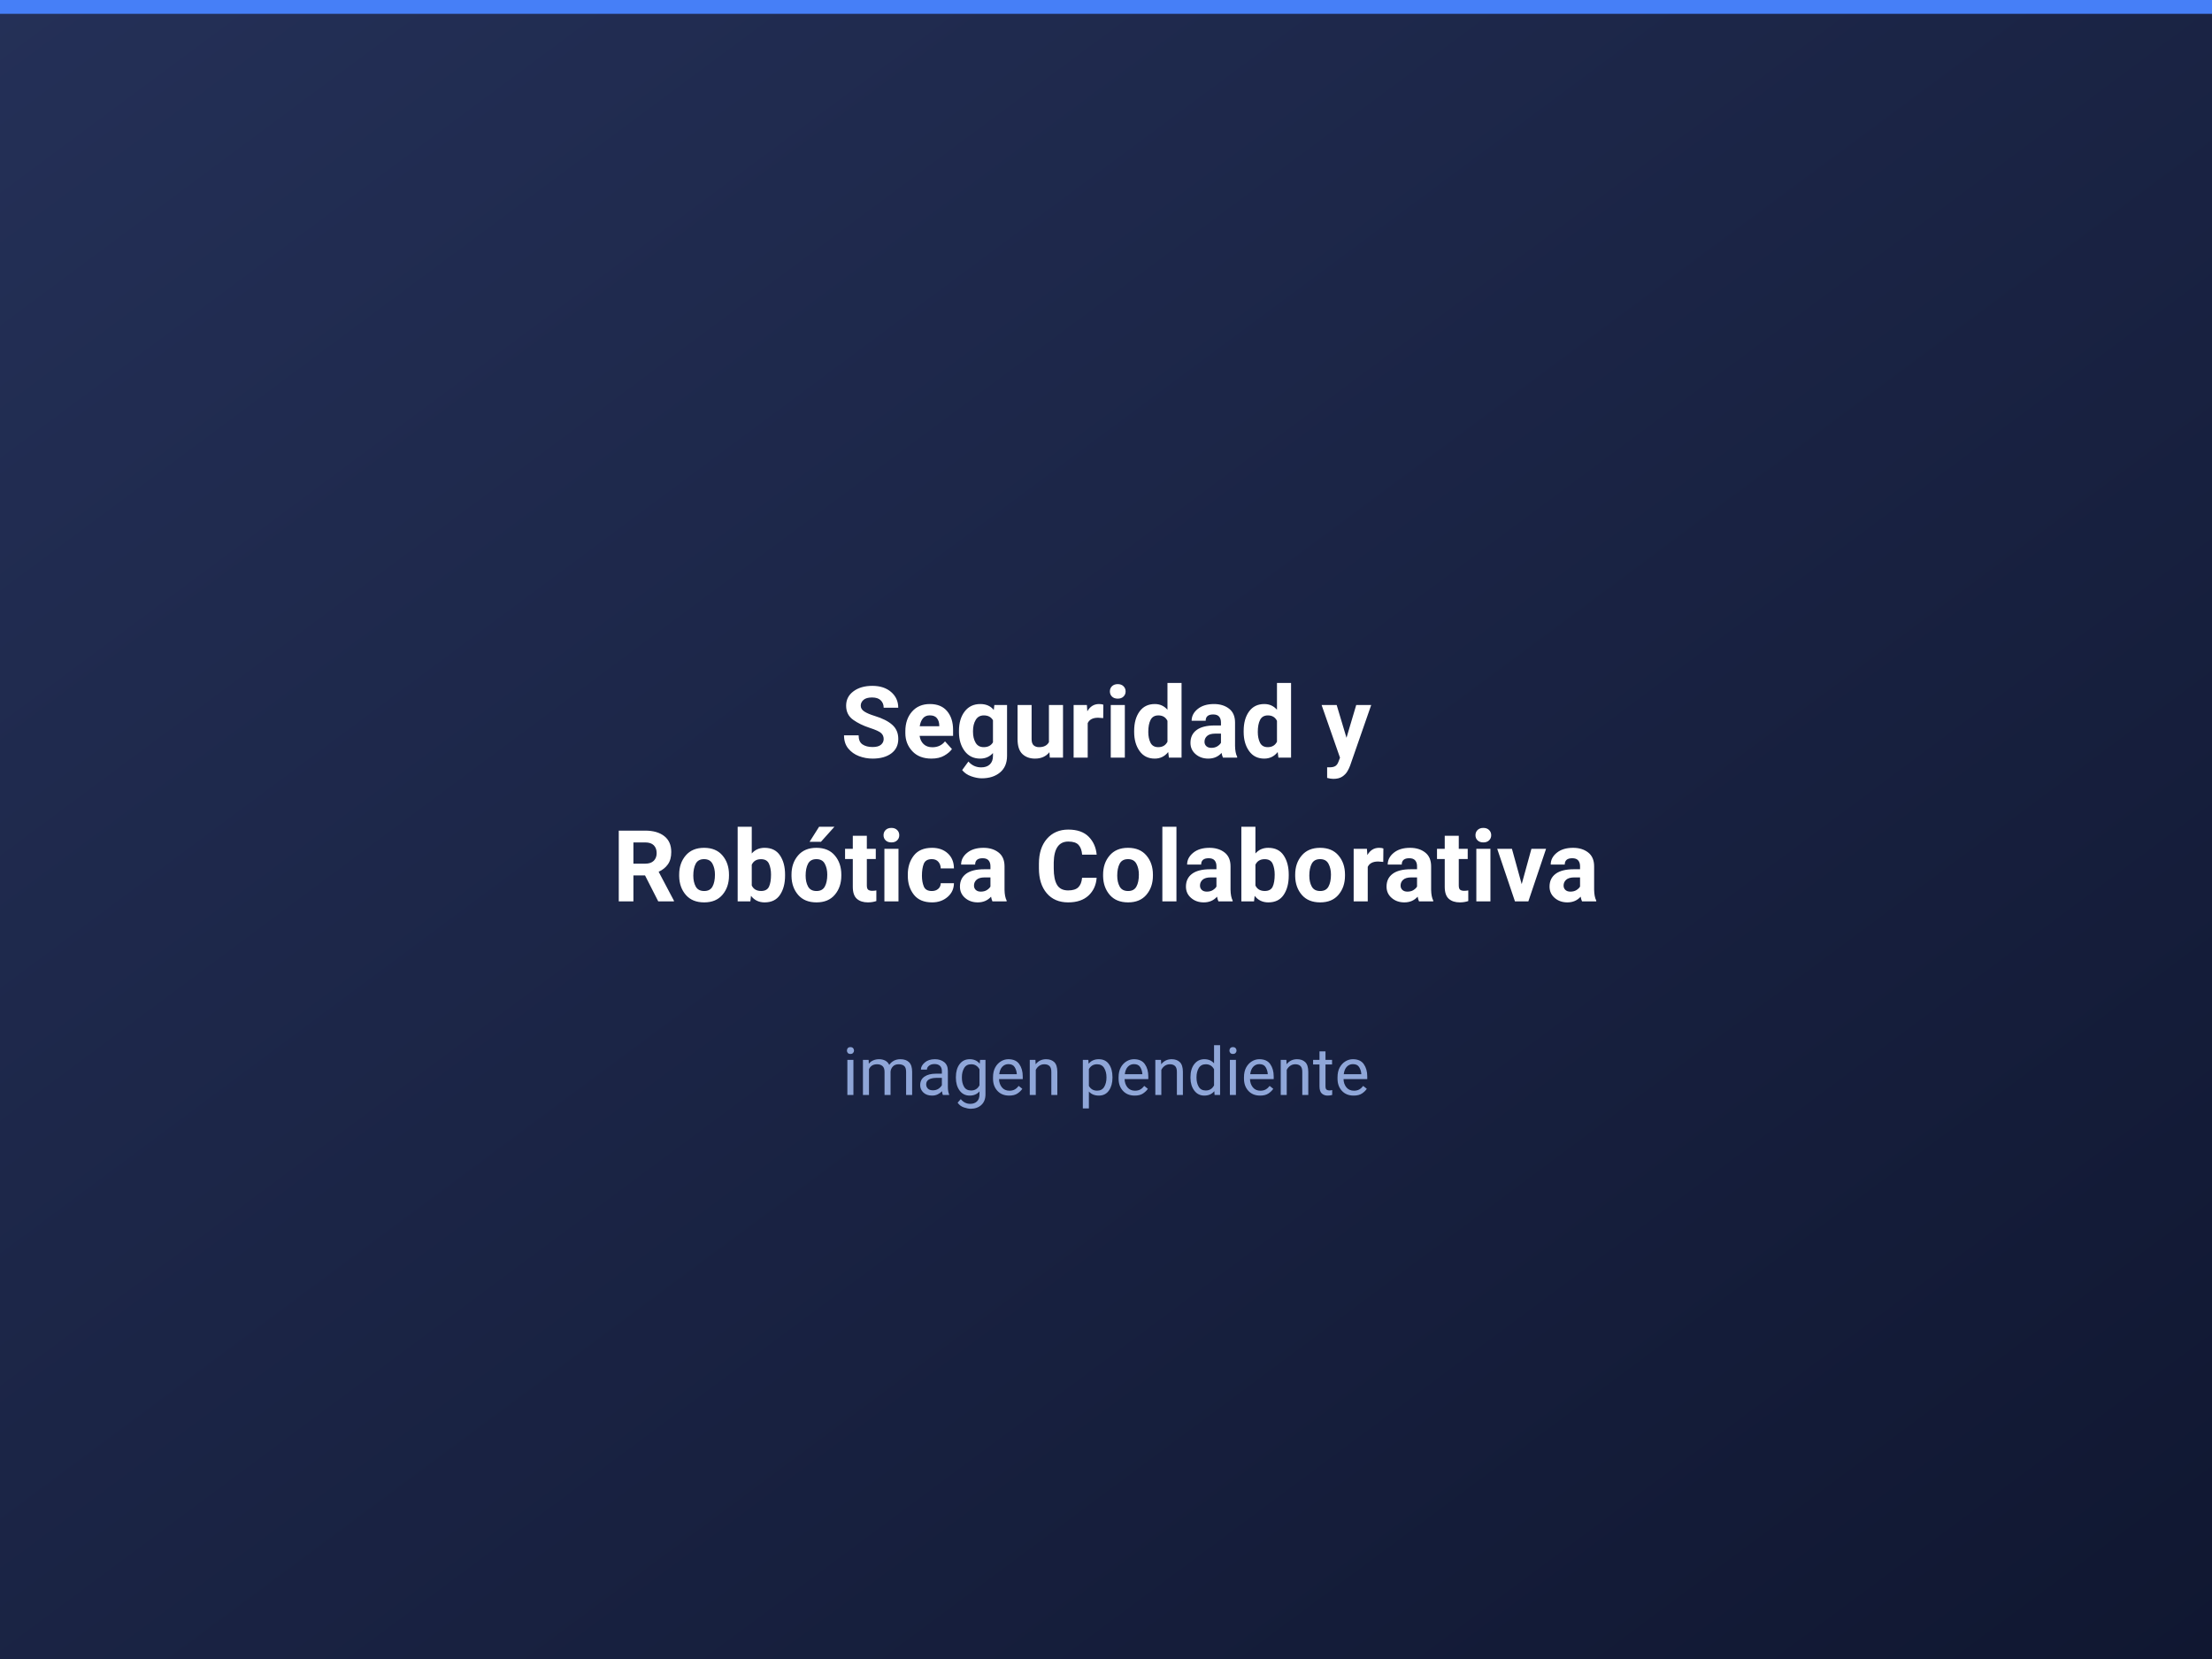
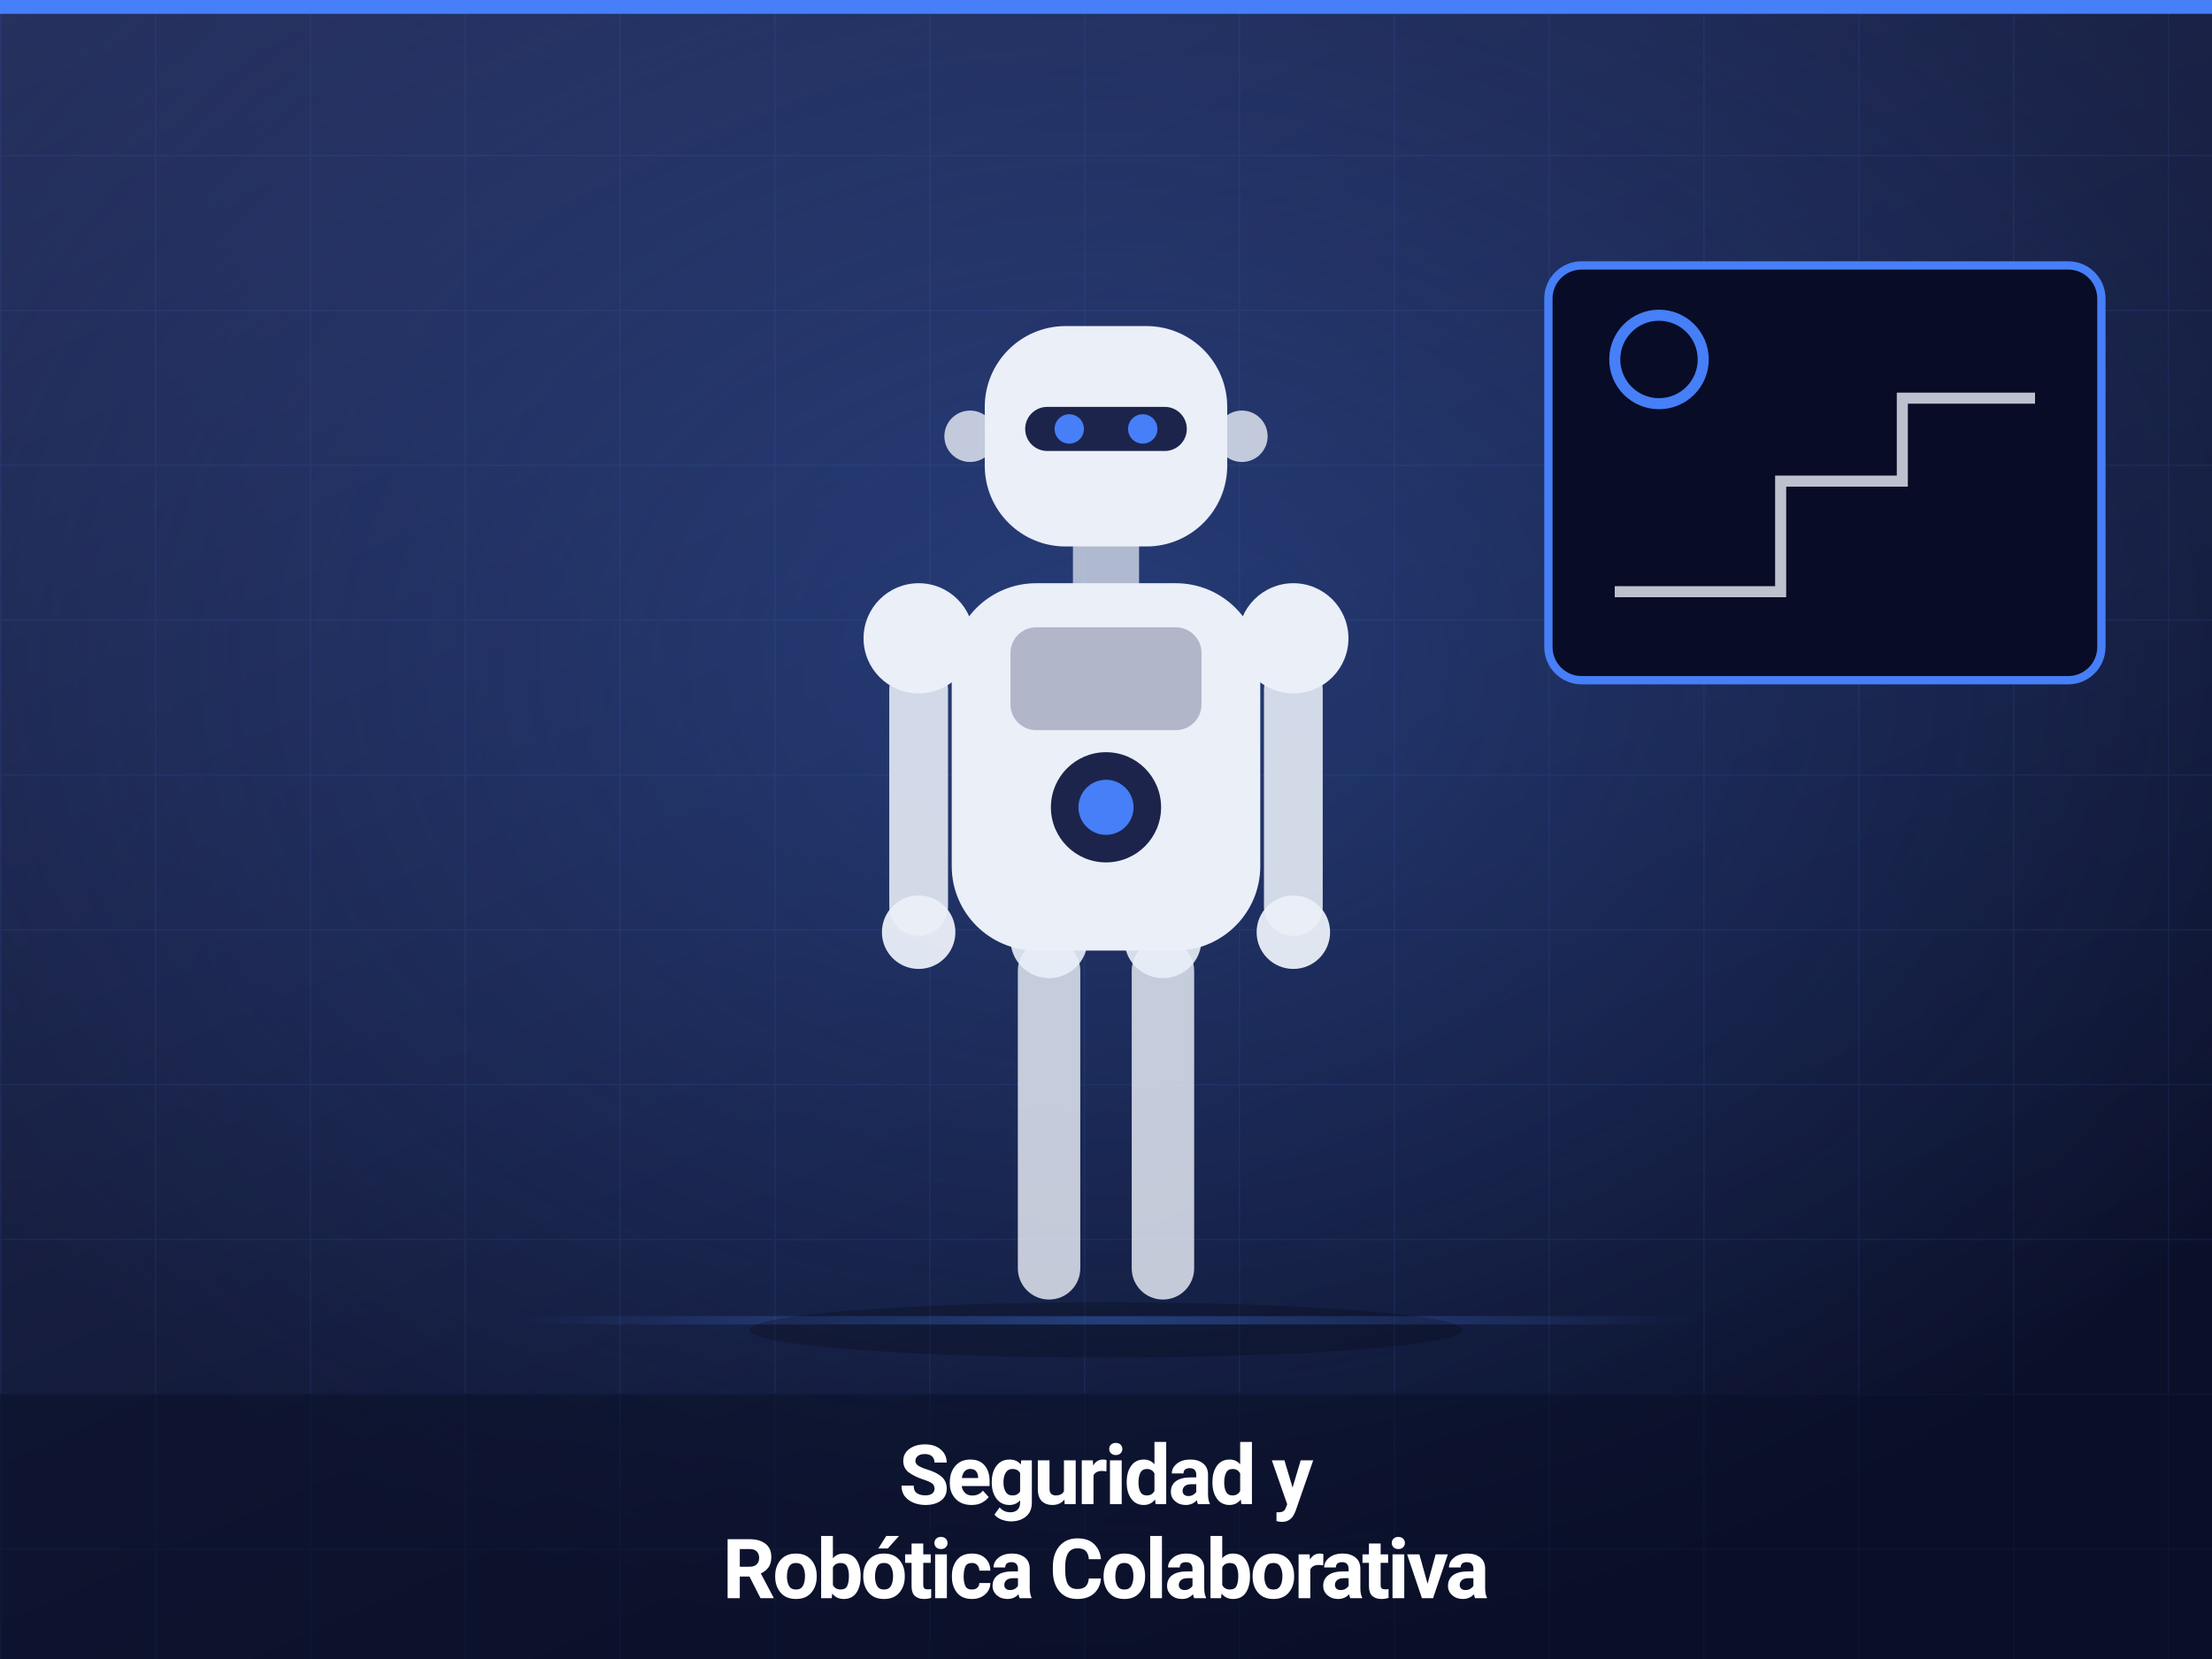
<svg xmlns="http://www.w3.org/2000/svg" viewBox="0 0 800 600" width="800" height="600">
  <defs>
-     <linearGradient id="g" x1="0" y1="0" x2="1" y2="1">
-       <stop offset="0" stop-color="#243057" />
-       <stop offset="1" stop-color="#101731" />
+     <linearGradient id="f" x1="0" y1="0" x2=".6" y2="1">
+       <stop offset="0" stop-color="#26315f" />
+       <stop offset="1" stop-color="#0b1029" />
+     </linearGradient>
+     <radialGradient id="halo" cx="50%" cy="40%" r="60%">
+       <stop offset="0" stop-color="#467ff7" stop-opacity=".28" />
+       <stop offset="1" stop-color="#467ff7" stop-opacity="0" />
+     </radialGradient>
+     <pattern id="rej" width="56" height="56" patternUnits="userSpaceOnUse">
+       <path d="M56 0H0V56" fill="none" stroke="#467ff7" stroke-opacity=".10" />
+     </pattern>
+     <linearGradient id="suelo" x1="0" y1="0" x2="1" y2="0">
+       <stop offset="0" stop-color="#467ff7" stop-opacity="0" />
+       <stop offset=".5" stop-color="#467ff7" stop-opacity=".5" />
+       <stop offset="1" stop-color="#467ff7" stop-opacity="0" />
    </linearGradient>
  </defs>
-   <rect width="800" height="600" fill="url(#g)" />
-   <rect width="800" height="5" fill="#467ff7" />
-   <g font-family="system-ui,-apple-system,Segoe UI,Roboto,sans-serif">
-     <text x="400" y="274" text-anchor="middle" font-size="36" font-weight="700" fill="#fff">Seguridad y</text>
-     <text x="400" y="326" text-anchor="middle" font-size="36" font-weight="700" fill="#fff">Robótica Colaborativa</text>
-     <text x="400" y="396" text-anchor="middle" font-size="24" fill="#8fa6d8">imagen pendiente</text>
+   <rect width="800" height="600" fill="url(#f)" />
+   <rect width="800" height="600" fill="url(#rej)" />
+   <rect width="800" height="600" fill="url(#halo)" />
+   <rect x="0" y="0" width="800" height="5" fill="#467ff7" />
+   <rect x="560" y="96" width="200" height="150" rx="12" fill="#080c26" stroke="#467ff7" stroke-width="3" />
+   <path d="M584 214 h60 v-40 h44 v-30 h48" fill="none" stroke="#eaeff8" stroke-width="4" opacity=".8" />
+   <circle cx="600" cy="130" r="16" fill="none" stroke="#467ff7" stroke-width="4" />
+   <rect x="185.0" y="476" width="430" height="3" fill="url(#suelo)" />
+   <ellipse cx="400" cy="481" rx="129.0" ry="10" fill="#000" opacity=".22" />
+   <g opacity="1.0">
+     <rect x="368.114" y="339.8" width="22.586" height="130.2" rx="11.293" fill="#eaeff8" opacity=".82" />
+     <circle cx="379.407" cy="339.8" r="13.95" fill="#eaeff8" opacity=".9" />
+     <rect x="409.3" y="339.8" width="22.586" height="130.2" rx="11.293" fill="#eaeff8" opacity=".82" />
+     <circle cx="420.593" cy="339.8" r="13.95" fill="#eaeff8" opacity=".9" />
+     <rect x="344.2" y="210.929" width="111.6" height="132.857" rx="30.557" fill="#eaeff8" />
+     <rect x="365.457" y="226.871" width="69.086" height="37.2" rx="9.3" fill="#1c244b" opacity=".28" />
+     <circle cx="400" cy="291.971" r="19.929" fill="#1c244b" />
+     <circle cx="400" cy="291.971" r="9.964" fill="#467ff7" />
+     <circle cx="332.243" cy="230.857" r="19.929" fill="#eaeff8" />
+     <rect x="321.614" y="238.829" width="21.257" height="99.643" rx="10.629" fill="#eaeff8" opacity=".88" />
+     <circle cx="332.243" cy="337.143" r="13.286" fill="#eaeff8" opacity=".95" />
+     <circle cx="467.757" cy="230.857" r="19.929" fill="#eaeff8" />
+     <rect x="457.129" y="238.829" width="21.257" height="99.643" rx="10.629" fill="#eaeff8" opacity=".88" />
+     <circle cx="467.757" cy="337.143" r="13.286" fill="#eaeff8" opacity=".95" />
+     <rect x="388.043" y="194.986" width="23.914" height="18.6" fill="#eaeff8" opacity=".7" />
+     <rect x="356.157" y="117.929" width="87.686" height="79.714" rx="29.229" fill="#eaeff8" />
+     <rect x="370.771" y="147.157" width="58.457" height="15.943" rx="7.971" fill="#1c244b" />
+     <circle cx="386.714" cy="155.129" r="5.314" fill="#467ff7" />
+     <circle cx="413.286" cy="155.129" r="5.314" fill="#467ff7" />
+     <circle cx="350.843" cy="157.786" r="9.3" fill="#eaeff8" opacity=".8" />
+     <circle cx="449.157" cy="157.786" r="9.3" fill="#eaeff8" opacity=".8" />
  </g>
+   <rect x="0" y="504" width="800" height="96" fill="#0a0f26" opacity=".55" />
+   <text x="400.0" y="544" text-anchor="middle" font-family="system-ui,-apple-system,Segoe UI,Roboto,Helvetica,Arial,sans-serif" font-size="30" font-weight="700" fill="#ffffff" letter-spacing="-1">Seguridad y</text>
+   <text x="400.0" y="578" text-anchor="middle" font-family="system-ui,-apple-system,Segoe UI,Roboto,Helvetica,Arial,sans-serif" font-size="30" font-weight="700" fill="#ffffff" letter-spacing="-1">Robótica Colaborativa</text>
</svg>
